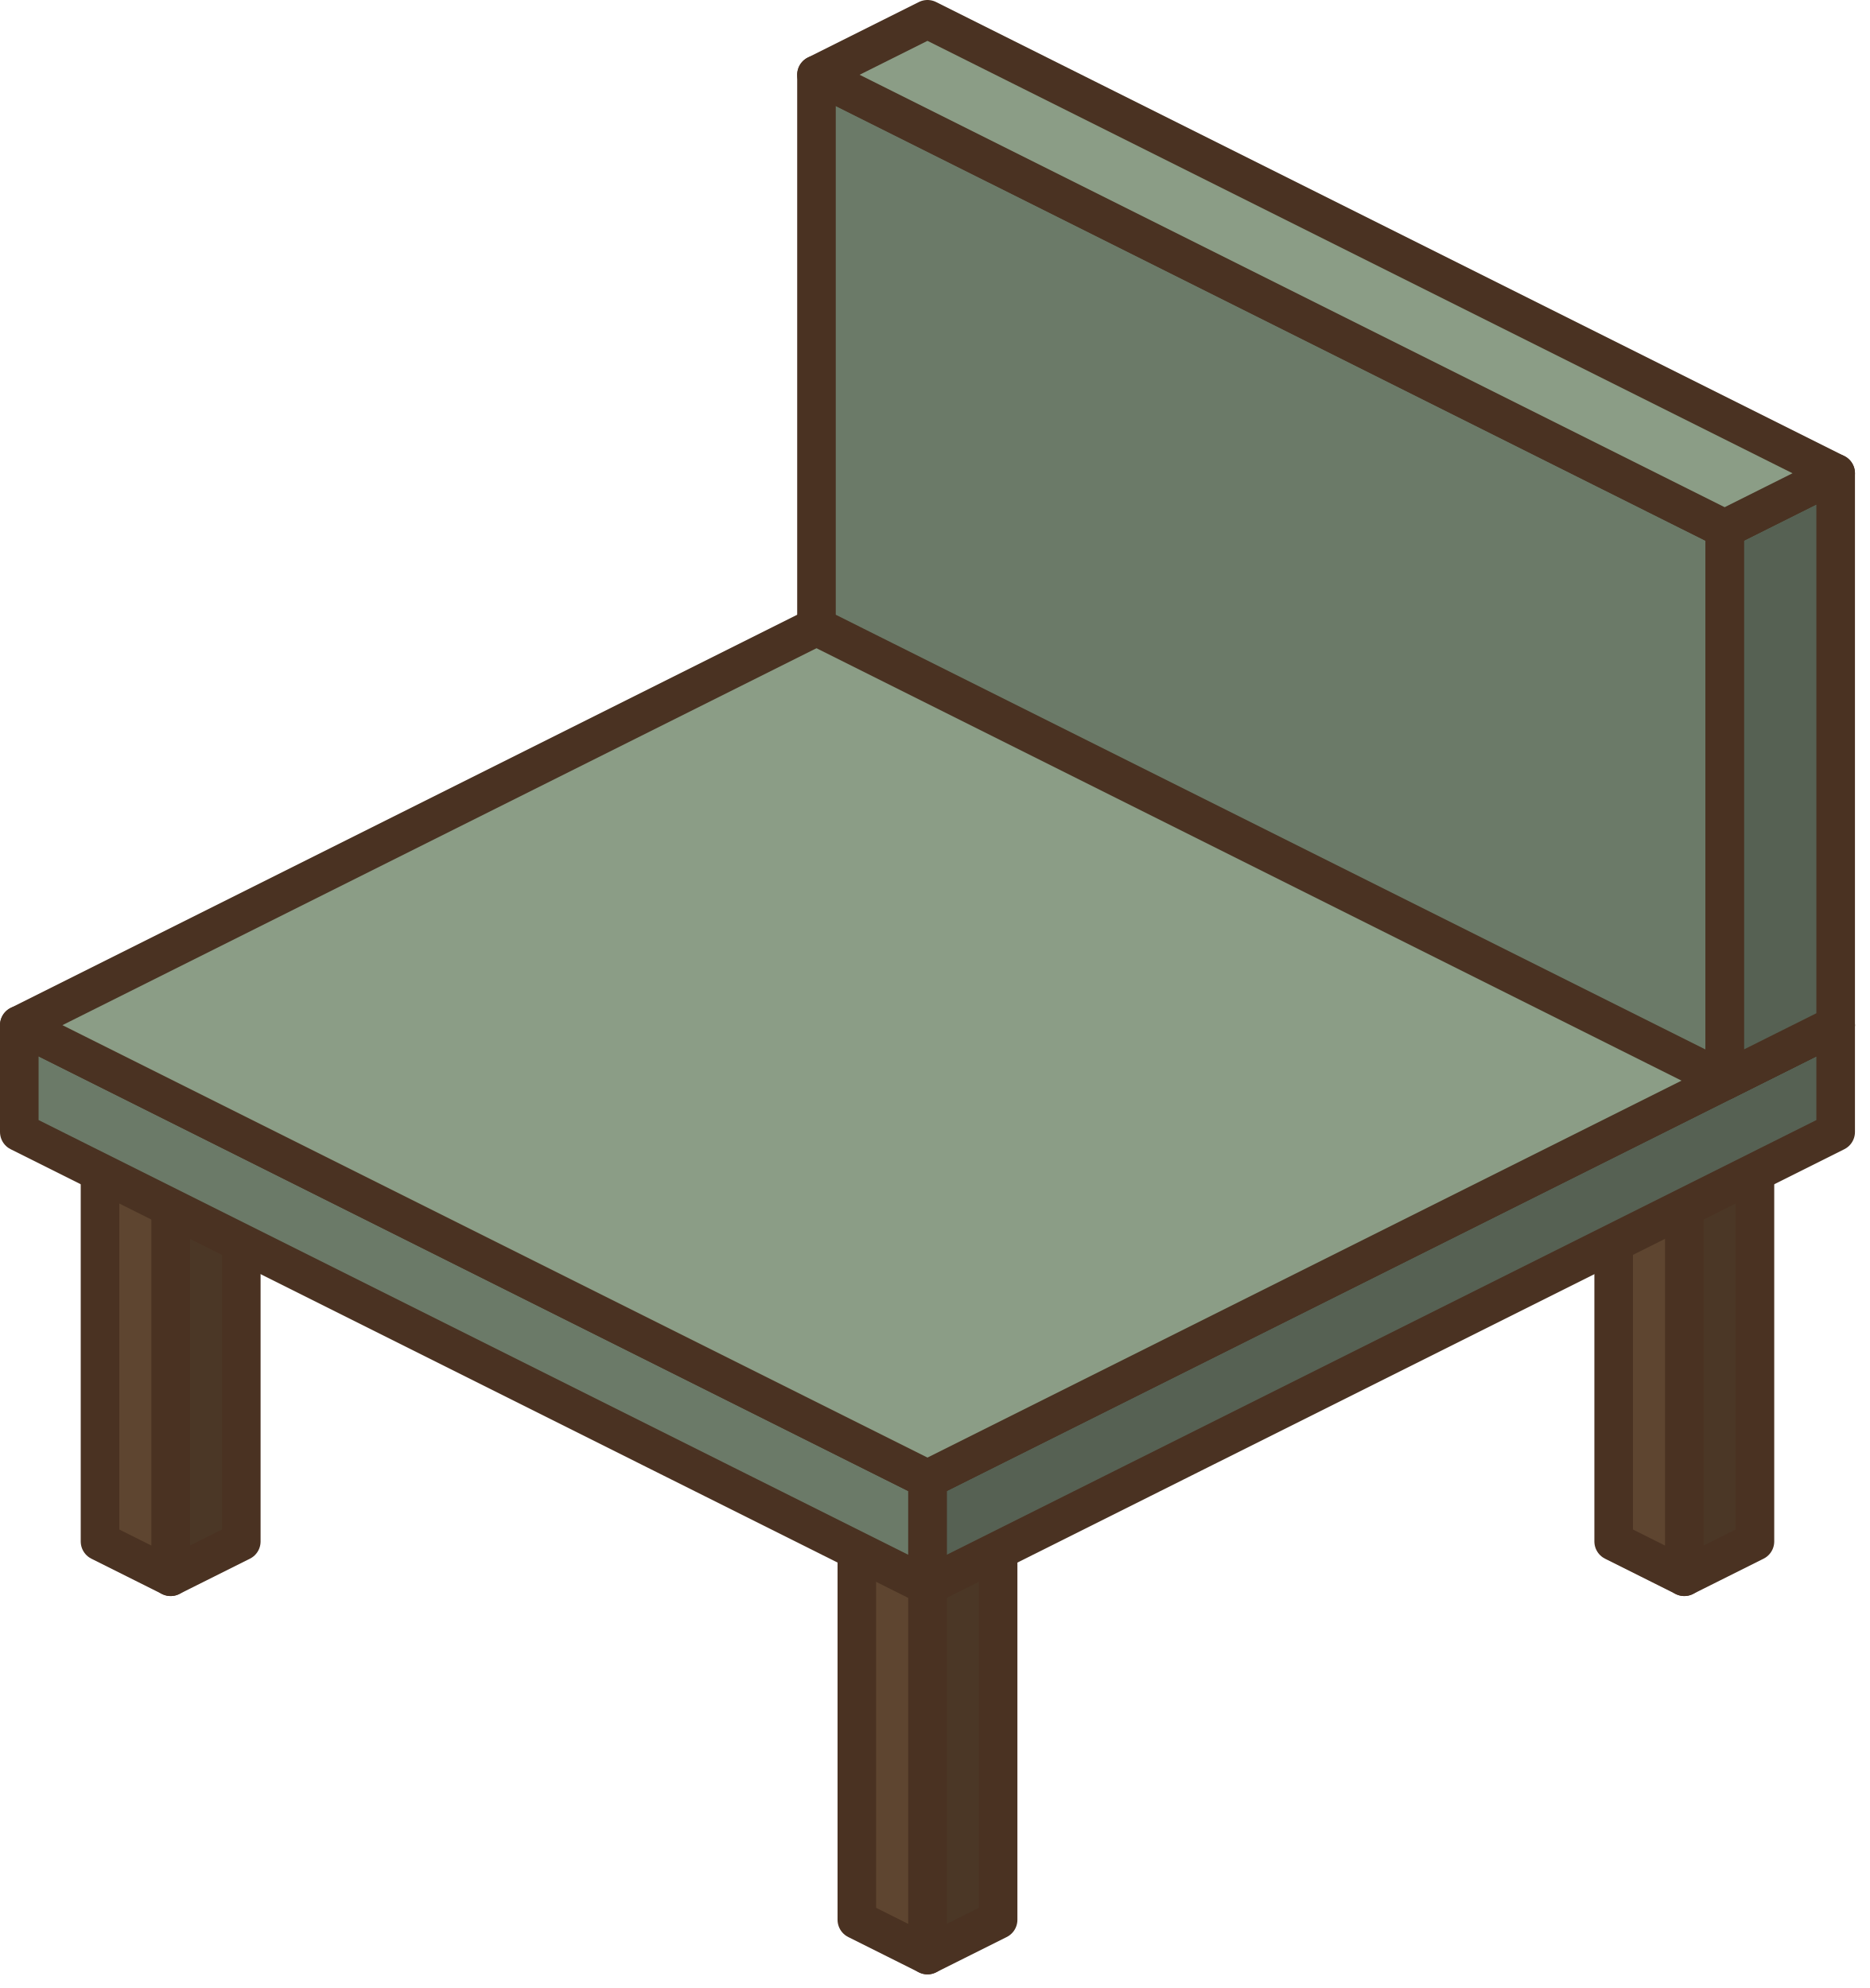
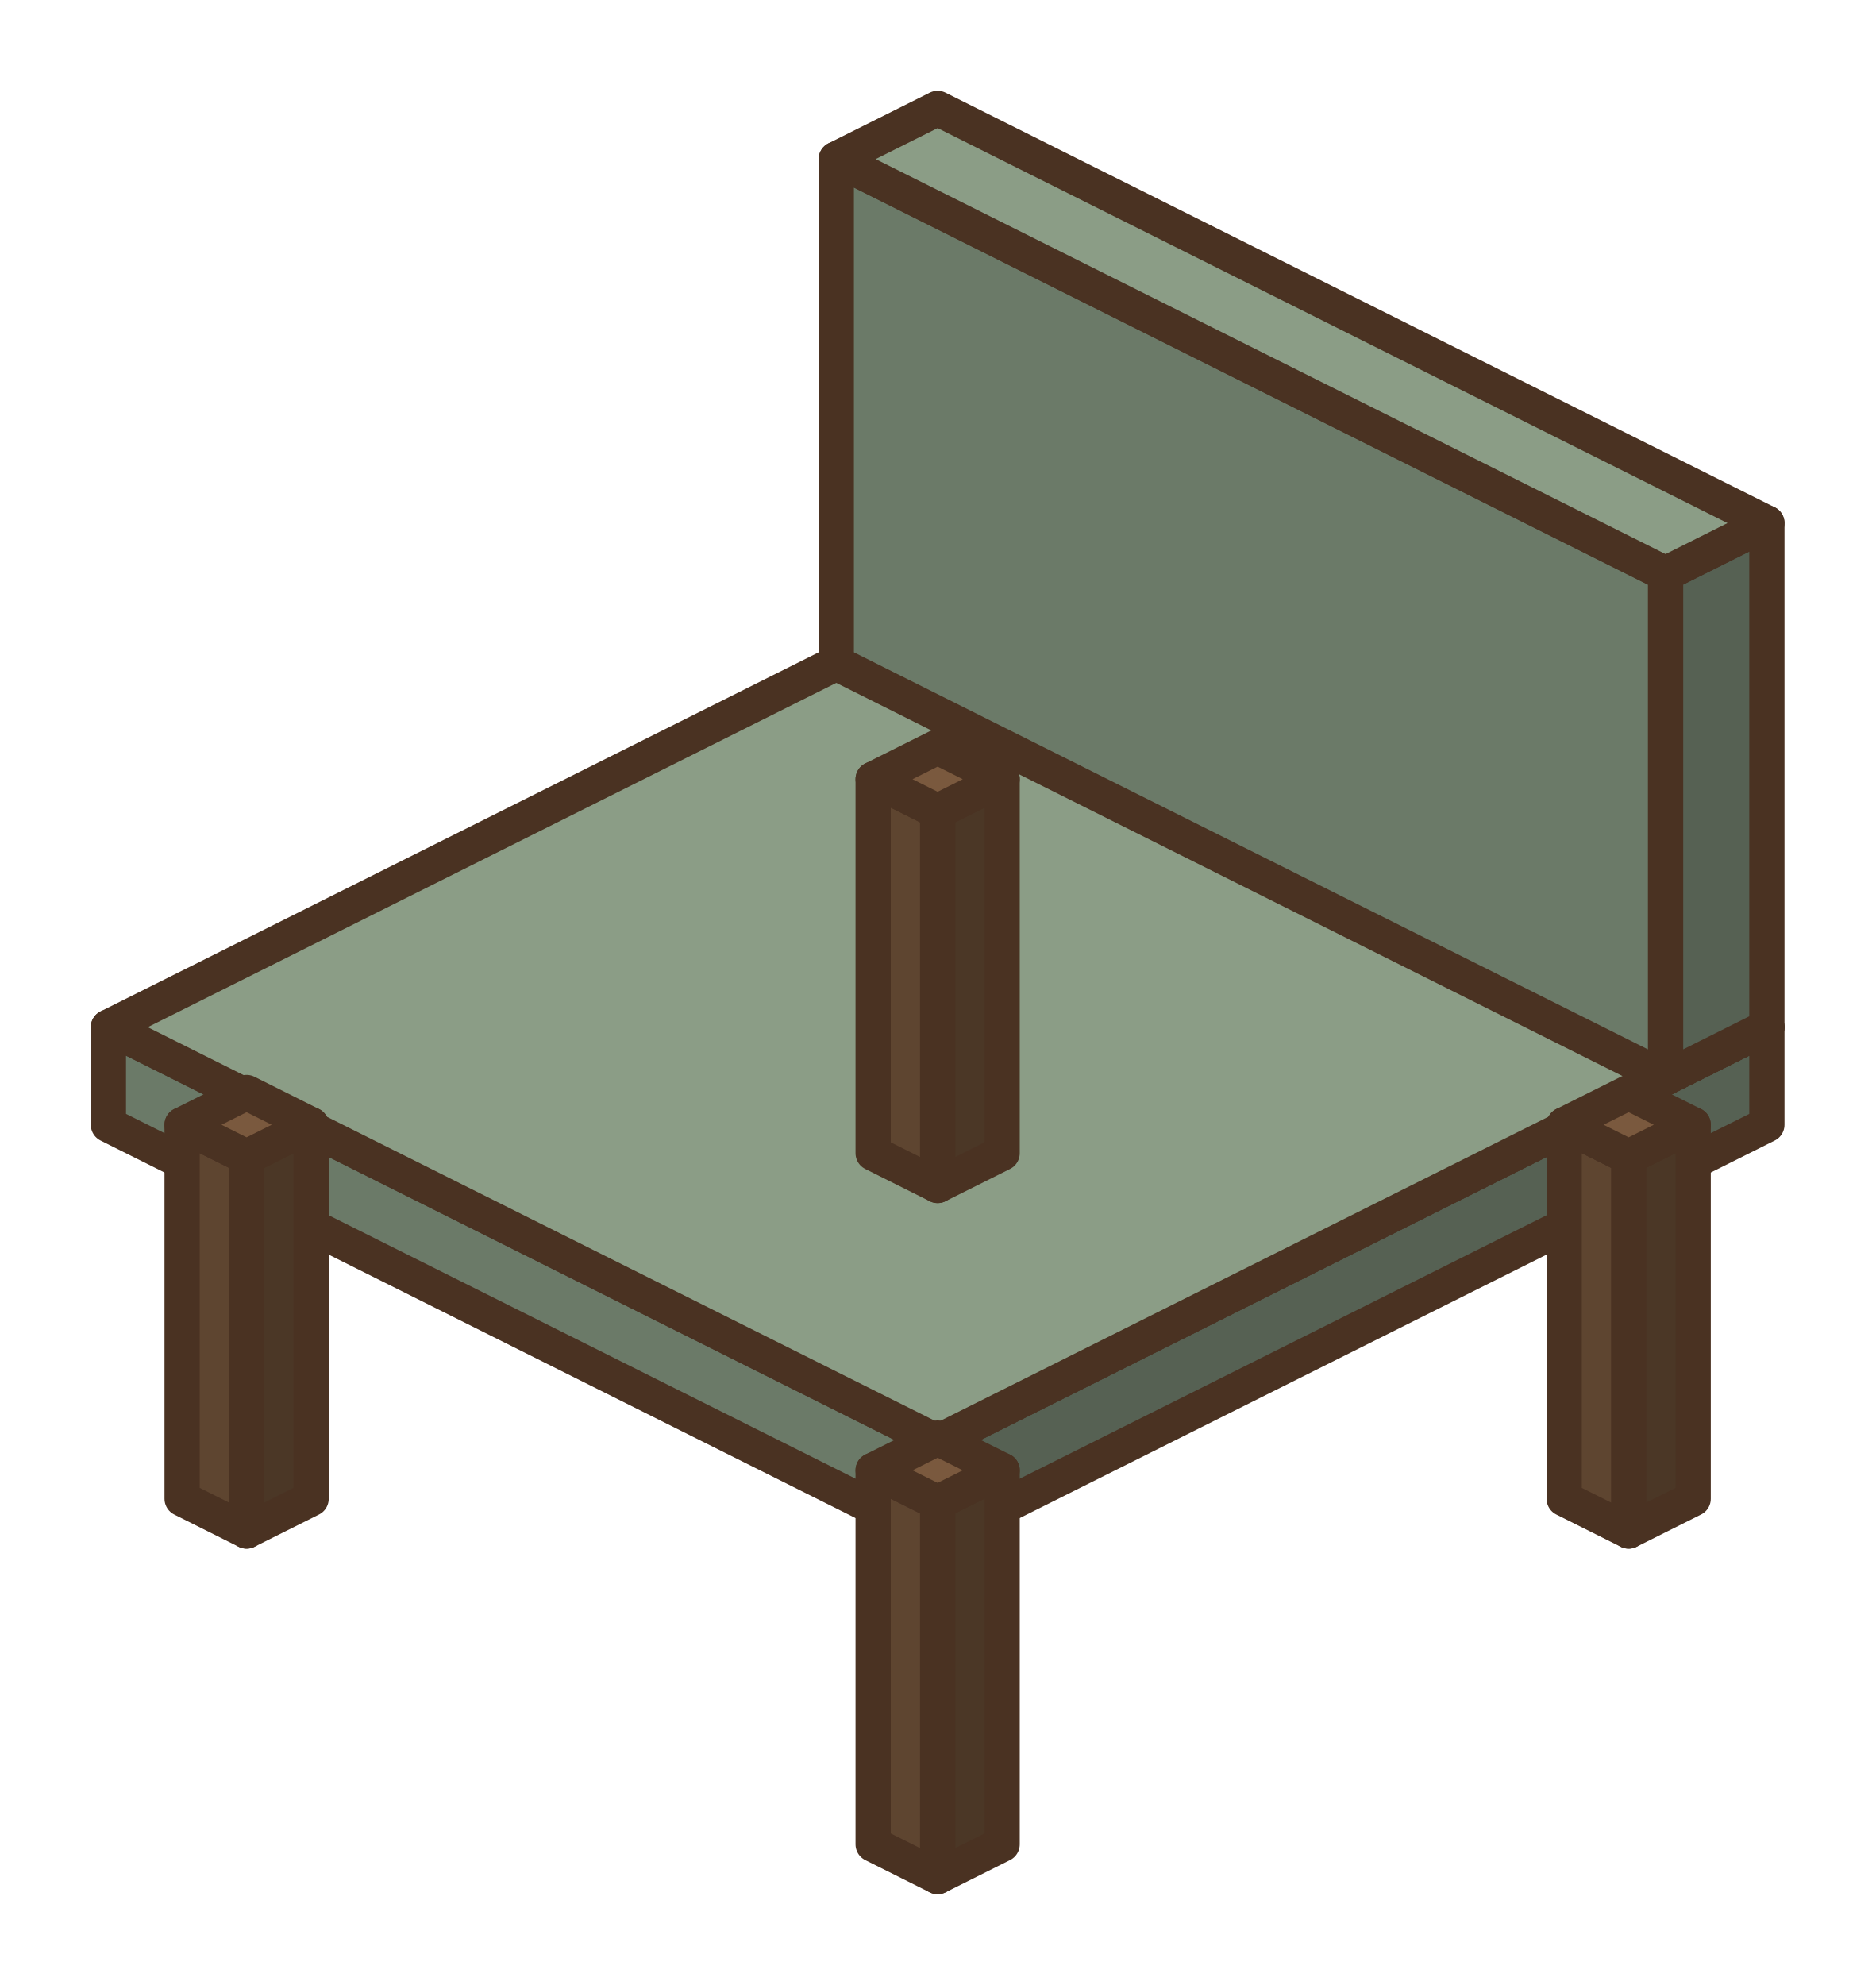
- <svg xmlns="http://www.w3.org/2000/svg" width="63" height="67" viewBox="0 0 63 67" fill="none">
-   <path d="M33.63 25.4L31.25 26.59V40.39L33.63 39.2V25.4Z" fill="#4B3726" stroke="#4A3222" stroke-width="1.3" stroke-linejoin="round" />
-   <path d="M28.87 25.4L31.25 26.59V40.39L28.87 39.2V25.4Z" fill="#5E4530" stroke="#4A3222" stroke-width="1.3" stroke-linejoin="round" />
-   <path d="M31.25 24.21L33.63 25.4L31.25 26.59L28.87 25.4L31.25 24.21Z" fill="#7A593E" stroke="#4A3222" stroke-width="1.3" stroke-linejoin="round" />
-   <path d="M59.13 38.15L56.75 39.34V53.14L59.13 51.95V38.15Z" fill="#4B3726" stroke="#4A3222" stroke-width="1.3" stroke-linejoin="round" />
-   <path d="M54.37 38.15L56.75 39.34V53.14L54.37 51.95V38.15Z" fill="#5E4530" stroke="#4A3222" stroke-width="1.3" stroke-linejoin="round" />
-   <path d="M56.75 36.96L59.13 38.15L56.75 39.34L54.37 38.15L56.75 36.96Z" fill="#7A593E" stroke="#4A3222" stroke-width="1.3" stroke-linejoin="round" />
-   <path d="M8.13 38.15L5.75 39.34V53.14L8.13 51.95V38.15Z" fill="#4B3726" stroke="#4A3222" stroke-width="1.3" stroke-linejoin="round" />
-   <path d="M3.37 38.15L5.75 39.34V53.14L3.37 51.95V38.15Z" fill="#5E4530" stroke="#4A3222" stroke-width="1.3" stroke-linejoin="round" />
-   <path d="M5.75 36.96L8.13 38.15L5.75 39.34L3.37 38.15L5.75 36.96Z" fill="#7A593E" stroke="#4A3222" stroke-width="1.3" stroke-linejoin="round" />
-   <path d="M33.63 50.9L31.25 52.09V65.89L33.63 64.7V50.9Z" fill="#4B3726" stroke="#4A3222" stroke-width="1.3" stroke-linejoin="round" />
-   <path d="M28.87 50.9L31.25 52.09V65.89L28.87 64.7V50.9Z" fill="#5E4530" stroke="#4A3222" stroke-width="1.3" stroke-linejoin="round" />
-   <path d="M31.25 49.71L33.63 50.9L31.25 52.09L28.87 50.9L31.25 49.71Z" fill="#7A593E" stroke="#4A3222" stroke-width="1.3" stroke-linejoin="round" />
-   <path d="M61.85 34.55L31.25 49.85V53.45L61.85 38.15V34.55Z" fill="#566153" stroke="#4A3222" stroke-width="1.3" stroke-linejoin="round" />
-   <path d="M0.65 34.55L31.25 49.85V53.45L0.65 38.15V34.55Z" fill="#6B7A68" stroke="#4A3222" stroke-width="1.3" stroke-linejoin="round" />
-   <path d="M31.25 19.25L61.85 34.55L31.25 49.85L0.65 34.55L31.25 19.25Z" fill="#8B9D86" stroke="#4A3222" stroke-width="1.3" stroke-linejoin="round" />
-   <path d="M61.85 15.95L58.11 17.82V36.42L61.85 34.55V15.95Z" fill="#566153" stroke="#4A3222" stroke-width="1.3" stroke-linejoin="round" />
-   <path d="M27.51 2.52L58.11 17.82V36.42L27.51 21.12V2.52Z" fill="#6B7A68" stroke="#4A3222" stroke-width="1.3" stroke-linejoin="round" />
-   <path d="M31.25 0.65L61.85 15.95L58.11 17.82L27.51 2.52L31.25 0.65Z" fill="#8B9D86" stroke="#4A3222" stroke-width="1.3" stroke-linejoin="round" />
+ <svg xmlns="http://www.w3.org/2000/svg" viewBox="-34.6 -40 69.2 73.24" width="69.2" height="73.24">
+   <rect id="bounds" x="-34.6" y="-40" width="69.2" height="73.24" fill="none" stroke="none" />
+   <polygon points="30.6,-2.1 0,13.2 0,16.8 30.6,1.5" fill="#566153" stroke="#4a3222" stroke-width="1.3" stroke-linejoin="round" />
+   <polygon points="-30.6,-2.1 0,13.2 0,16.8 -30.6,1.5" fill="#6b7a68" stroke="#4a3222" stroke-width="1.3" stroke-linejoin="round" />
+   <polygon points="0,-17.4 30.6,-2.1 0,13.2 -30.6,-2.1" fill="#8b9d86" stroke="#4a3222" stroke-width="1.3" stroke-linejoin="round" />
+   <polygon points="30.6,-20.7 26.86,-18.83 26.86,-0.23 30.6,-2.1" fill="#566153" stroke="#4a3222" stroke-width="1.3" stroke-linejoin="round" />
+   <polygon points="-3.74,-34.13 26.86,-18.83 26.86,-0.23 -3.74,-15.53" fill="#6b7a68" stroke="#4a3222" stroke-width="1.3" stroke-linejoin="round" />
+   <polygon points="0,-36 30.6,-20.7 26.86,-18.83 -3.74,-34.13" fill="#8b9d86" stroke="#4a3222" stroke-width="1.3" stroke-linejoin="round" />
+   <polygon points="2.38,-11.25 0,-10.06 0,3.74 2.38,2.55" fill="#4b3726" stroke="#4a3222" stroke-width="1.3" stroke-linejoin="round" />
+   <polygon points="-2.38,-11.25 0,-10.06 0,3.74 -2.38,2.55" fill="#5e4530" stroke="#4a3222" stroke-width="1.3" stroke-linejoin="round" />
+   <polygon points="0,-12.44 2.38,-11.25 0,-10.06 -2.38,-11.25" fill="#7a593e" stroke="#4a3222" stroke-width="1.3" stroke-linejoin="round" />
+   <polygon points="27.88,1.5 25.5,2.69 25.5,16.49 27.88,15.3" fill="#4b3726" stroke="#4a3222" stroke-width="1.3" stroke-linejoin="round" />
+   <polygon points="23.12,1.5 25.5,2.69 25.5,16.49 23.12,15.3" fill="#5e4530" stroke="#4a3222" stroke-width="1.3" stroke-linejoin="round" />
+   <polygon points="25.5,0.31 27.88,1.5 25.5,2.69 23.12,1.5" fill="#7a593e" stroke="#4a3222" stroke-width="1.3" stroke-linejoin="round" />
+   <polygon points="-23.12,1.5 -25.5,2.69 -25.5,16.49 -23.12,15.3" fill="#4b3726" stroke="#4a3222" stroke-width="1.3" stroke-linejoin="round" />
+   <polygon points="-27.88,1.5 -25.5,2.69 -25.5,16.49 -27.88,15.3" fill="#5e4530" stroke="#4a3222" stroke-width="1.3" stroke-linejoin="round" />
+   <polygon points="-25.5,0.31 -23.12,1.5 -25.5,2.69 -27.88,1.5" fill="#7a593e" stroke="#4a3222" stroke-width="1.3" stroke-linejoin="round" />
+   <polygon points="2.38,14.25 0,15.44 0,29.24 2.38,28.05" fill="#4b3726" stroke="#4a3222" stroke-width="1.3" stroke-linejoin="round" />
+   <polygon points="-2.38,14.25 0,15.44 0,29.24 -2.38,28.05" fill="#5e4530" stroke="#4a3222" stroke-width="1.3" stroke-linejoin="round" />
+   <polygon points="0,13.06 2.38,14.25 0,15.44 -2.38,14.25" fill="#7a593e" stroke="#4a3222" stroke-width="1.3" stroke-linejoin="round" />
</svg>
